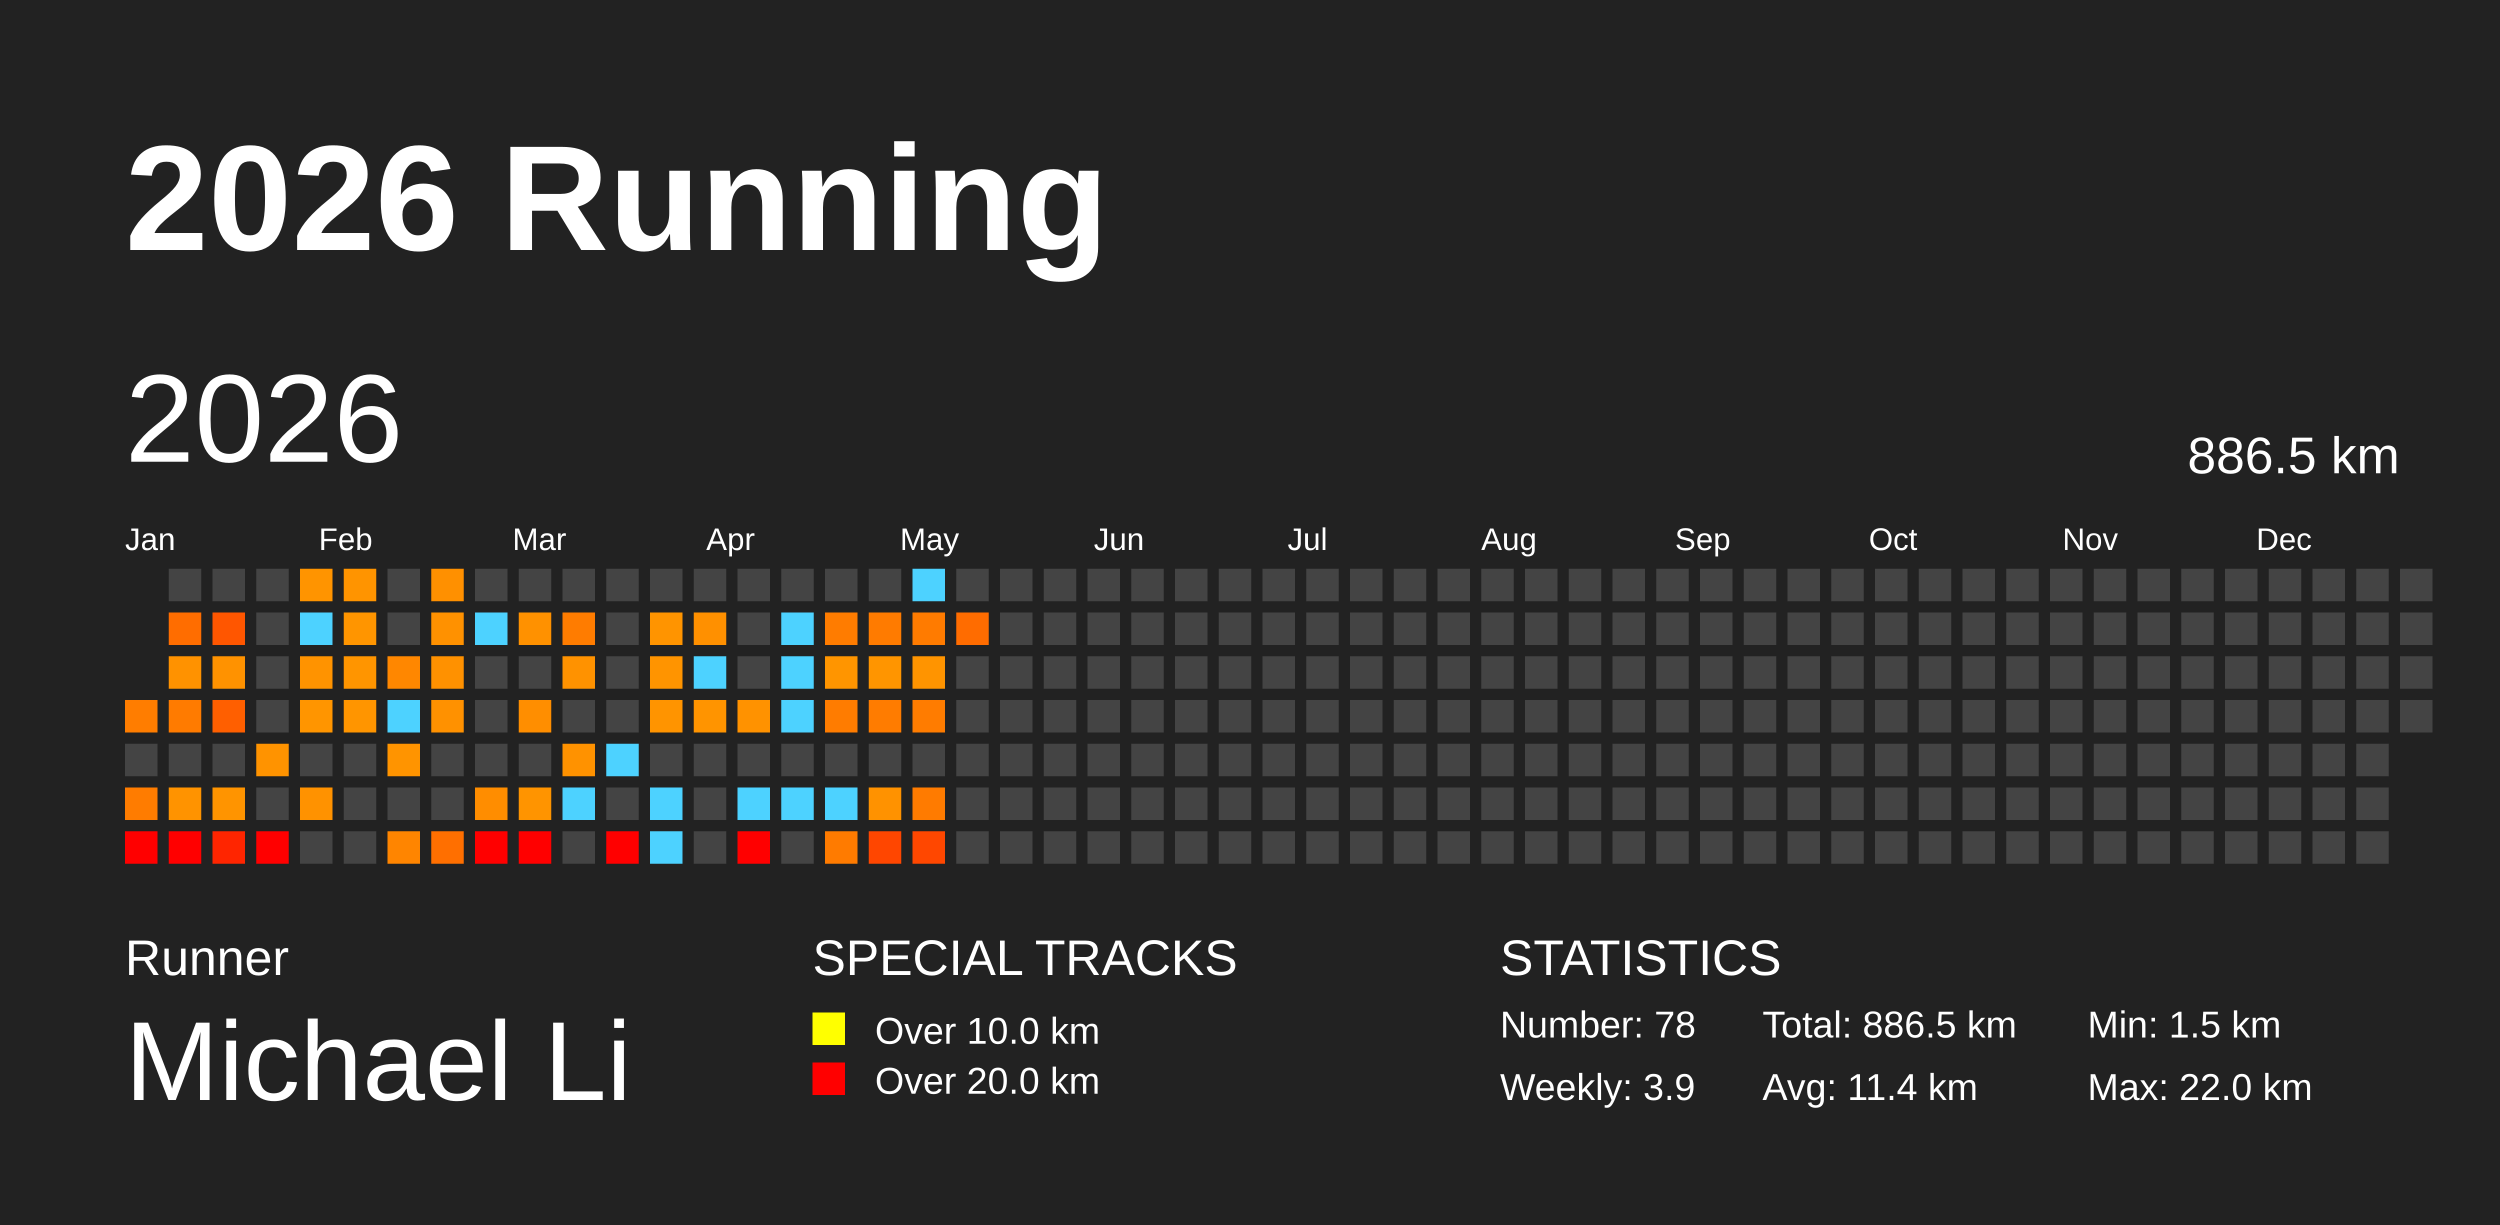
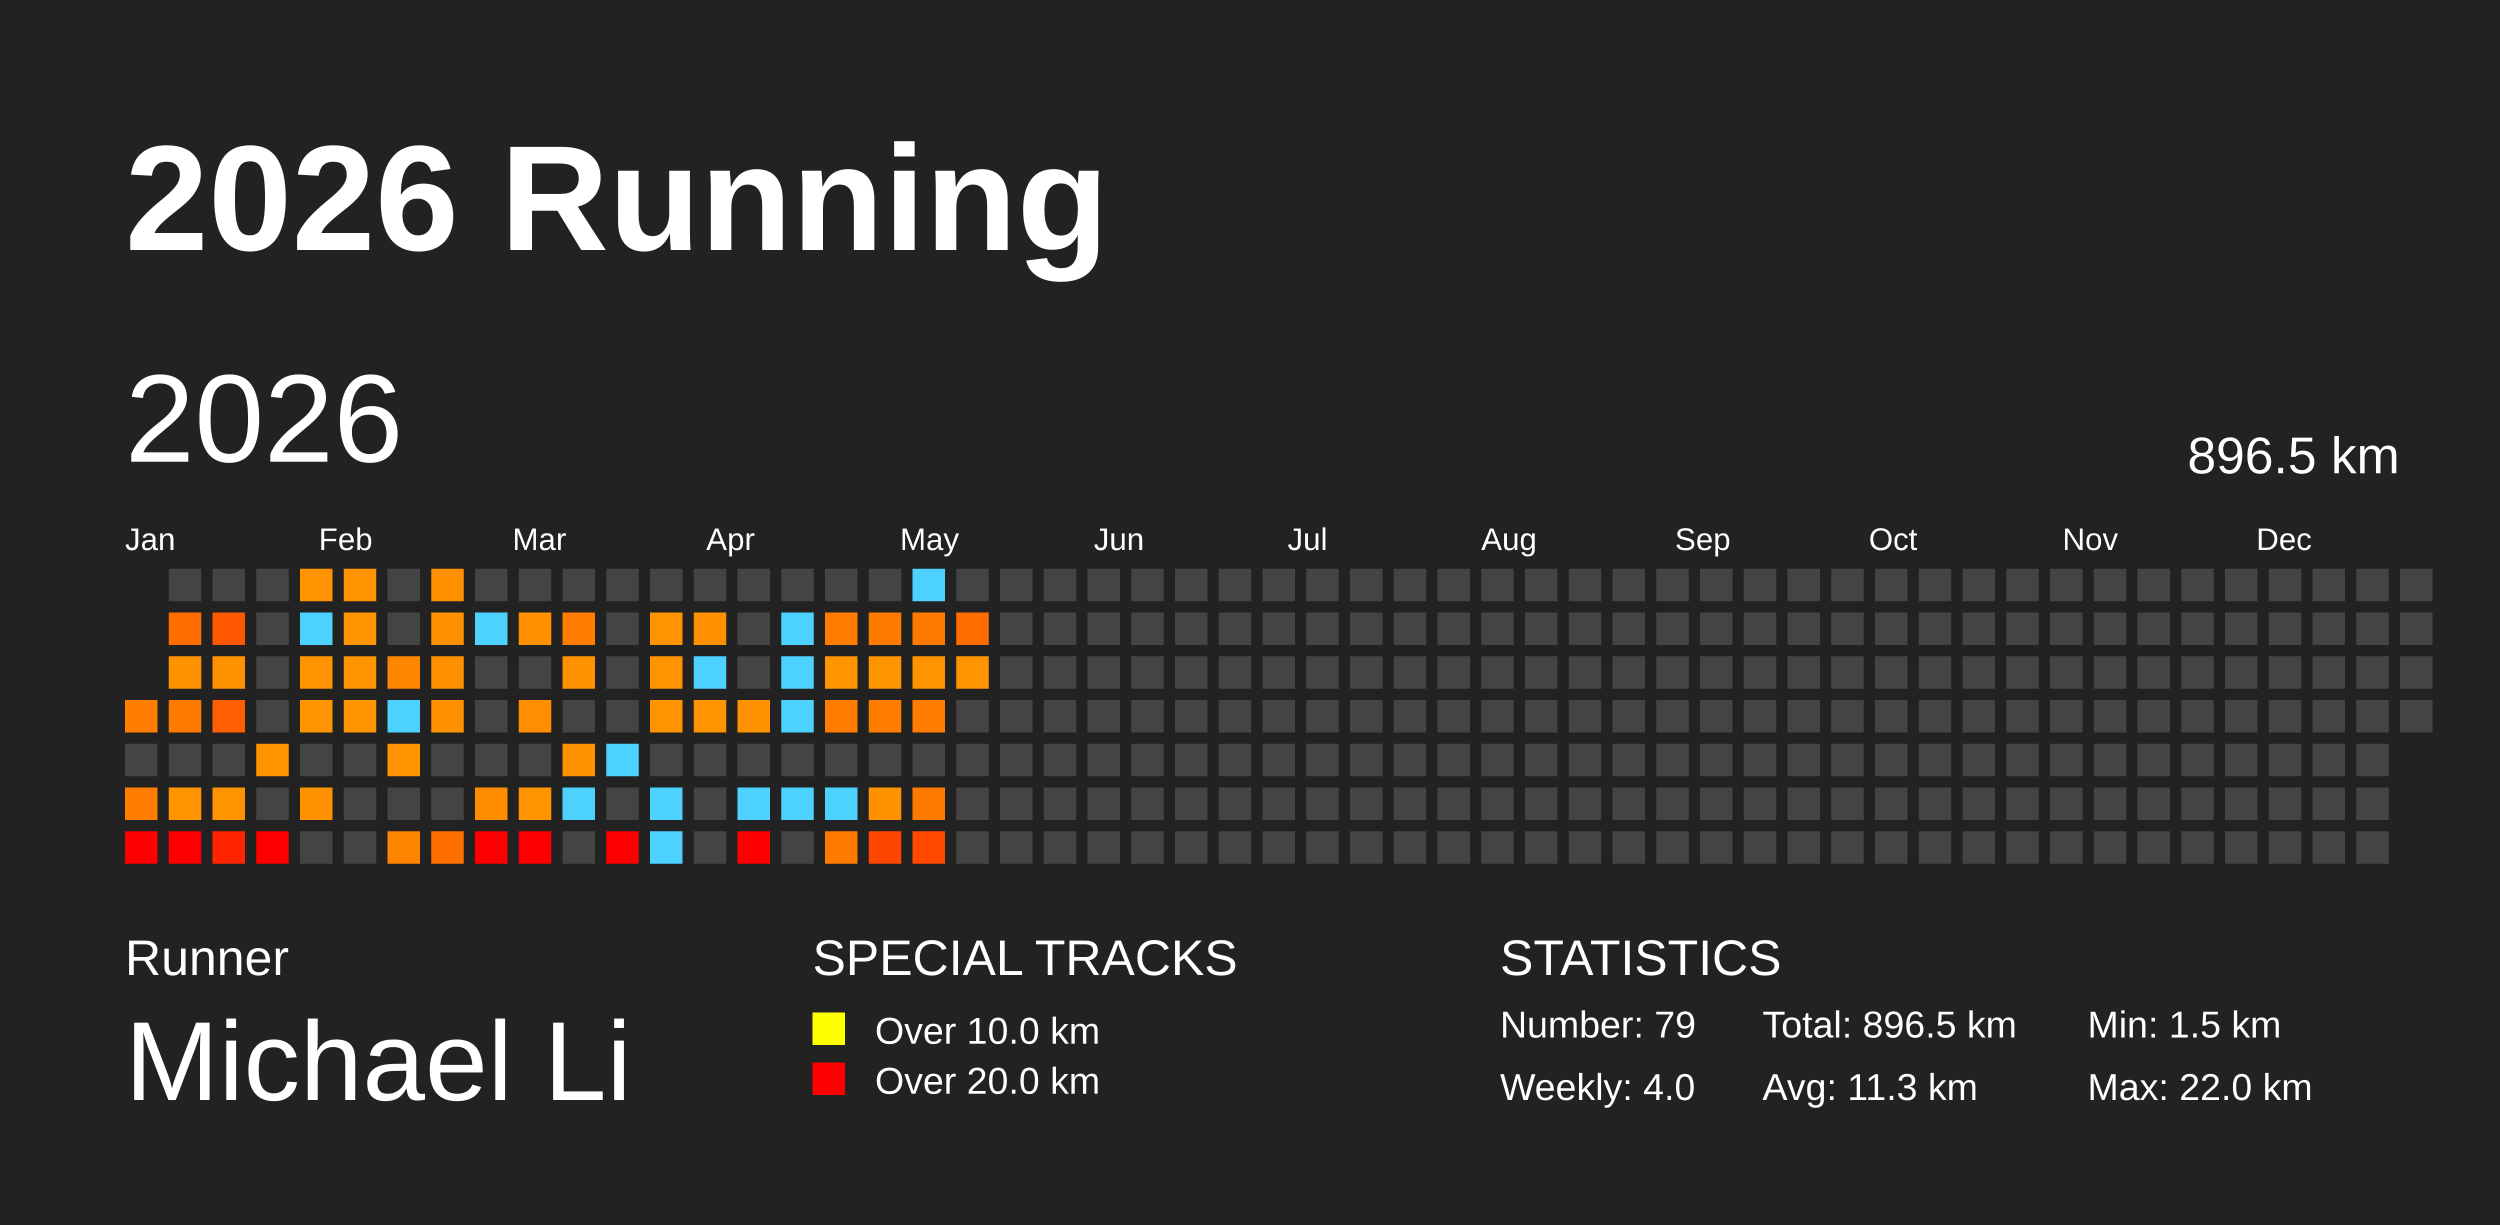
<svg xmlns="http://www.w3.org/2000/svg" baseProfile="full" height="98mm" version="1.1" viewBox="0,0,200,98" width="200mm">
  <defs />
  <rect fill="#222222" height="98" width="200" x="0" y="0" />
  <text fill="#FFFFFF" style="font-size:12px; font-family:Arial; font-weight:bold;" x="10" y="20">2026 Running</text>
  <text fill="#FFFFFF" style="font-size:4px; font-family:Arial" x="10" y="78">Runner</text>
  <text fill="#FFFFFF" style="font-size:9px; font-family:Arial" x="10" y="88">Michael Li</text>
  <text fill="#FFFFFF" style="font-size:4px; font-family:Arial" x="65" y="78">SPECIAL TRACKS</text>
  <rect fill="yellow" height="2.6" width="2.6" x="65" y="81" />
  <text fill="#FFFFFF" style="font-size:3px; font-family:Arial" x="70" y="83.5">Over 10.0 km</text>
  <rect fill="red" height="2.6" width="2.6" x="65" y="85" />
  <text fill="#FFFFFF" style="font-size:3px; font-family:Arial" x="70" y="87.5">Over 20.0 km</text>
  <text fill="#FFFFFF" style="font-size:4px; font-family:Arial" x="120" y="78">STATISTICS</text>
-   <text fill="#FFFFFF" style="font-size:3px; font-family:Arial" x="120" y="83">Number: 78</text>
-   <text fill="#FFFFFF" style="font-size:3px; font-family:Arial" x="120" y="88">Weekly: 3.9</text>
-   <text fill="#FFFFFF" style="font-size:3px; font-family:Arial" x="141" y="83">Total: 886.5 km</text>
-   <text fill="#FFFFFF" style="font-size:3px; font-family:Arial" x="141" y="88">Avg: 11.4 km</text>
+   <text fill="#FFFFFF" style="font-size:3px; font-family:Arial" x="120" y="83">Number: 79</text>
+   <text fill="#FFFFFF" style="font-size:3px; font-family:Arial" x="120" y="88">Weekly: 4.0</text>
+   <text fill="#FFFFFF" style="font-size:3px; font-family:Arial" x="141" y="83">Total: 896.5 km</text>
+   <text fill="#FFFFFF" style="font-size:3px; font-family:Arial" x="141" y="88">Avg: 11.3 km</text>
  <text fill="#FFFFFF" style="font-size:3px; font-family:Arial" x="167" y="83">Min: 1.5 km</text>
  <text fill="#FFFFFF" style="font-size:3px; font-family:Arial" x="167" y="88">Max: 22.0 km</text>
  <text dominant-baseline="hanging" fill="#FFFFFF" style="font-size:10.0px; font-family:Arial;" x="10" y="30">2026</text>
-   <text dominant-baseline="hanging" fill="#FFFFFF" style="font-size:4.125px; font-family:Arial;" x="175" y="35">886.5 km</text>
+   <text dominant-baseline="hanging" fill="#FFFFFF" style="font-size:4.125px; font-family:Arial;" x="175" y="35">896.5 km</text>
  <text fill="#FFFFFF" style="font-size:2.5px; font-family:Arial" x="10.0" y="44">Jan</text>
  <text fill="#FFFFFF" style="font-size:2.5px; font-family:Arial" x="25.5" y="44">Feb</text>
  <text fill="#FFFFFF" style="font-size:2.5px; font-family:Arial" x="41.0" y="44">Mar</text>
  <text fill="#FFFFFF" style="font-size:2.5px; font-family:Arial" x="56.5" y="44">Apr</text>
  <text fill="#FFFFFF" style="font-size:2.5px; font-family:Arial" x="72.0" y="44">May</text>
  <text fill="#FFFFFF" style="font-size:2.5px; font-family:Arial" x="87.5" y="44">Jun</text>
  <text fill="#FFFFFF" style="font-size:2.5px; font-family:Arial" x="103.0" y="44">Jul</text>
  <text fill="#FFFFFF" style="font-size:2.5px; font-family:Arial" x="118.5" y="44">Aug</text>
  <text fill="#FFFFFF" style="font-size:2.5px; font-family:Arial" x="134.0" y="44">Sep</text>
  <text fill="#FFFFFF" style="font-size:2.5px; font-family:Arial" x="149.5" y="44">Oct</text>
  <text fill="#FFFFFF" style="font-size:2.5px; font-family:Arial" x="165.0" y="44">Nov</text>
  <text fill="#FFFFFF" style="font-size:2.5px; font-family:Arial" x="180.5" y="44">Dec</text>
  <rect fill="#ff7d00" height="2.6" width="2.6" x="10.0" y="56.0" />
  <rect fill="#444444" height="2.6" width="2.6" x="10.0" y="59.5" />
  <rect fill="#ff7c00" height="2.6" width="2.6" x="10.0" y="63.0" />
  <rect fill="red" height="2.6" width="2.6" x="10.0" y="66.5" />
  <rect fill="#444444" height="2.6" width="2.6" x="13.5" y="45.5" />
  <rect fill="#ff6d00" height="2.6" width="2.6" x="13.5" y="49.0" />
  <rect fill="#ff9200" height="2.6" width="2.6" x="13.5" y="52.5" />
  <rect fill="#ff7b00" height="2.6" width="2.6" x="13.5" y="56.0" />
  <rect fill="#444444" height="2.6" width="2.6" x="13.5" y="59.5" />
  <rect fill="#ff9300" height="2.6" width="2.6" x="13.5" y="63.0" />
  <rect fill="red" height="2.6" width="2.6" x="13.5" y="66.5" />
  <rect fill="#444444" height="2.6" width="2.6" x="17.0" y="45.5" />
  <rect fill="#ff5600" height="2.6" width="2.6" x="17.0" y="49.0" />
  <rect fill="#ff9200" height="2.6" width="2.6" x="17.0" y="52.5" />
  <rect fill="#ff5f00" height="2.6" width="2.6" x="17.0" y="56.0" />
  <rect fill="#444444" height="2.6" width="2.6" x="17.0" y="59.5" />
  <rect fill="#ff9400" height="2.6" width="2.6" x="17.0" y="63.0" />
  <rect fill="#ff2500" height="2.6" width="2.6" x="17.0" y="66.5" />
  <rect fill="#444444" height="2.6" width="2.6" x="20.5" y="45.5" />
  <rect fill="#444444" height="2.6" width="2.6" x="20.5" y="49.0" />
  <rect fill="#444444" height="2.6" width="2.6" x="20.5" y="52.5" />
  <rect fill="#444444" height="2.6" width="2.6" x="20.5" y="56.0" />
  <rect fill="#ff9300" height="2.6" width="2.6" x="20.5" y="59.5" />
  <rect fill="#444444" height="2.6" width="2.6" x="20.5" y="63.0" />
  <rect fill="red" height="2.6" width="2.6" x="20.5" y="66.5" />
  <rect fill="#ff9400" height="2.6" width="2.6" x="24.0" y="45.5" />
  <rect fill="#4dd2ff" height="2.6" width="2.6" x="24.0" y="49.0" />
  <rect fill="#ff9300" height="2.6" width="2.6" x="24.0" y="52.5" />
  <rect fill="#ff9500" height="2.6" width="2.6" x="24.0" y="56.0" />
  <rect fill="#444444" height="2.6" width="2.6" x="24.0" y="59.5" />
  <rect fill="#ff9200" height="2.6" width="2.6" x="24.0" y="63.0" />
  <rect fill="#444444" height="2.6" width="2.6" x="24.0" y="66.5" />
  <rect fill="#ff9400" height="2.6" width="2.6" x="27.5" y="45.5" />
  <rect fill="#ff9500" height="2.6" width="2.6" x="27.5" y="49.0" />
  <rect fill="#ff9500" height="2.6" width="2.6" x="27.5" y="52.5" />
  <rect fill="#ff9500" height="2.6" width="2.6" x="27.5" y="56.0" />
  <rect fill="#444444" height="2.6" width="2.6" x="27.5" y="59.5" />
  <rect fill="#444444" height="2.6" width="2.6" x="27.5" y="63.0" />
  <rect fill="#444444" height="2.6" width="2.6" x="27.5" y="66.5" />
  <rect fill="#444444" height="2.6" width="2.6" x="31.0" y="45.5" />
  <rect fill="#444444" height="2.6" width="2.6" x="31.0" y="49.0" />
  <rect fill="#ff8700" height="2.6" width="2.6" x="31.0" y="52.5" />
  <rect fill="#4dd2ff" height="2.6" width="2.6" x="31.0" y="56.0" />
  <rect fill="#ff9400" height="2.6" width="2.6" x="31.0" y="59.5" />
  <rect fill="#444444" height="2.6" width="2.6" x="31.0" y="63.0" />
  <rect fill="#ff8500" height="2.6" width="2.6" x="31.0" y="66.5" />
  <rect fill="#ff9000" height="2.6" width="2.6" x="34.5" y="45.5" />
  <rect fill="#ff9100" height="2.6" width="2.6" x="34.5" y="49.0" />
  <rect fill="#ff9100" height="2.6" width="2.6" x="34.5" y="52.5" />
  <rect fill="#ff9100" height="2.6" width="2.6" x="34.5" y="56.0" />
  <rect fill="#444444" height="2.6" width="2.6" x="34.5" y="59.5" />
  <rect fill="#444444" height="2.6" width="2.6" x="34.5" y="63.0" />
  <rect fill="#ff6f00" height="2.6" width="2.6" x="34.5" y="66.5" />
  <rect fill="#444444" height="2.6" width="2.6" x="38.0" y="45.5" />
  <rect fill="#4dd2ff" height="2.6" width="2.6" x="38.0" y="49.0" />
  <rect fill="#444444" height="2.6" width="2.6" x="38.0" y="52.5" />
  <rect fill="#444444" height="2.6" width="2.6" x="38.0" y="56.0" />
  <rect fill="#444444" height="2.6" width="2.6" x="38.0" y="59.5" />
  <rect fill="#ff8d00" height="2.6" width="2.6" x="38.0" y="63.0" />
  <rect fill="red" height="2.6" width="2.6" x="38.0" y="66.5" />
  <rect fill="#444444" height="2.6" width="2.6" x="41.5" y="45.5" />
  <rect fill="#ff9100" height="2.6" width="2.6" x="41.5" y="49.0" />
  <rect fill="#444444" height="2.6" width="2.6" x="41.5" y="52.5" />
  <rect fill="#ff8e00" height="2.6" width="2.6" x="41.5" y="56.0" />
  <rect fill="#444444" height="2.6" width="2.6" x="41.5" y="59.5" />
  <rect fill="#ff9400" height="2.6" width="2.6" x="41.5" y="63.0" />
  <rect fill="red" height="2.6" width="2.6" x="41.5" y="66.5" />
  <rect fill="#444444" height="2.6" width="2.6" x="45.0" y="45.5" />
  <rect fill="#ff7c00" height="2.6" width="2.6" x="45.0" y="49.0" />
  <rect fill="#ff9200" height="2.6" width="2.6" x="45.0" y="52.5" />
  <rect fill="#444444" height="2.6" width="2.6" x="45.0" y="56.0" />
  <rect fill="#ff9200" height="2.6" width="2.6" x="45.0" y="59.5" />
  <rect fill="#4dd2ff" height="2.6" width="2.6" x="45.0" y="63.0" />
  <rect fill="#444444" height="2.6" width="2.6" x="45.0" y="66.5" />
  <rect fill="#444444" height="2.6" width="2.6" x="48.5" y="45.5" />
  <rect fill="#444444" height="2.6" width="2.6" x="48.5" y="49.0" />
  <rect fill="#444444" height="2.6" width="2.6" x="48.5" y="52.5" />
  <rect fill="#444444" height="2.6" width="2.6" x="48.5" y="56.0" />
  <rect fill="#4dd2ff" height="2.6" width="2.6" x="48.5" y="59.5" />
  <rect fill="#444444" height="2.6" width="2.6" x="48.5" y="63.0" />
  <rect fill="red" height="2.6" width="2.6" x="48.5" y="66.5" />
  <rect fill="#444444" height="2.6" width="2.6" x="52.0" y="45.5" />
  <rect fill="#ff9400" height="2.6" width="2.6" x="52.0" y="49.0" />
  <rect fill="#ff9400" height="2.6" width="2.6" x="52.0" y="52.5" />
  <rect fill="#ff9400" height="2.6" width="2.6" x="52.0" y="56.0" />
  <rect fill="#444444" height="2.6" width="2.6" x="52.0" y="59.5" />
  <rect fill="#4dd2ff" height="2.6" width="2.6" x="52.0" y="63.0" />
  <rect fill="#4dd2ff" height="2.6" width="2.6" x="52.0" y="66.5" />
  <rect fill="#444444" height="2.6" width="2.6" x="55.5" y="45.5" />
  <rect fill="#ff9000" height="2.6" width="2.6" x="55.5" y="49.0" />
  <rect fill="#4dd2ff" height="2.6" width="2.6" x="55.5" y="52.5" />
  <rect fill="#ff9400" height="2.6" width="2.6" x="55.5" y="56.0" />
  <rect fill="#444444" height="2.6" width="2.6" x="55.5" y="59.5" />
  <rect fill="#444444" height="2.6" width="2.6" x="55.5" y="63.0" />
  <rect fill="#444444" height="2.6" width="2.6" x="55.5" y="66.5" />
  <rect fill="#444444" height="2.6" width="2.6" x="59.0" y="45.5" />
  <rect fill="#444444" height="2.6" width="2.6" x="59.0" y="49.0" />
  <rect fill="#444444" height="2.6" width="2.6" x="59.0" y="52.5" />
  <rect fill="#ff9200" height="2.6" width="2.6" x="59.0" y="56.0" />
  <rect fill="#444444" height="2.6" width="2.6" x="59.0" y="59.5" />
  <rect fill="#4dd2ff" height="2.6" width="2.6" x="59.0" y="63.0" />
  <rect fill="red" height="2.6" width="2.6" x="59.0" y="66.5" />
  <rect fill="#444444" height="2.6" width="2.6" x="62.5" y="45.5" />
  <rect fill="#4dd2ff" height="2.6" width="2.6" x="62.5" y="49.0" />
  <rect fill="#4dd2ff" height="2.6" width="2.6" x="62.5" y="52.5" />
  <rect fill="#4dd2ff" height="2.6" width="2.6" x="62.5" y="56.0" />
  <rect fill="#444444" height="2.6" width="2.6" x="62.5" y="59.5" />
  <rect fill="#4dd2ff" height="2.6" width="2.6" x="62.5" y="63.0" />
  <rect fill="#444444" height="2.6" width="2.6" x="62.5" y="66.5" />
  <rect fill="#444444" height="2.6" width="2.6" x="66.0" y="45.5" />
  <rect fill="#ff7c00" height="2.6" width="2.6" x="66.0" y="49.0" />
  <rect fill="#ff9500" height="2.6" width="2.6" x="66.0" y="52.5" />
  <rect fill="#ff7c00" height="2.6" width="2.6" x="66.0" y="56.0" />
  <rect fill="#444444" height="2.6" width="2.6" x="66.0" y="59.5" />
  <rect fill="#4dd2ff" height="2.6" width="2.6" x="66.0" y="63.0" />
  <rect fill="#ff7b00" height="2.6" width="2.6" x="66.0" y="66.5" />
  <rect fill="#444444" height="2.6" width="2.6" x="69.5" y="45.5" />
  <rect fill="#ff7b00" height="2.6" width="2.6" x="69.5" y="49.0" />
  <rect fill="#ff9500" height="2.6" width="2.6" x="69.5" y="52.5" />
  <rect fill="#ff7c00" height="2.6" width="2.6" x="69.5" y="56.0" />
  <rect fill="#444444" height="2.6" width="2.6" x="69.5" y="59.5" />
  <rect fill="#ff9200" height="2.6" width="2.6" x="69.5" y="63.0" />
  <rect fill="#ff4600" height="2.6" width="2.6" x="69.5" y="66.5" />
  <rect fill="#4dd2ff" height="2.6" width="2.6" x="73.0" y="45.5" />
  <rect fill="#ff7b00" height="2.6" width="2.6" x="73.0" y="49.0" />
  <rect fill="#ff9400" height="2.6" width="2.6" x="73.0" y="52.5" />
  <rect fill="#ff7c00" height="2.6" width="2.6" x="73.0" y="56.0" />
  <rect fill="#444444" height="2.6" width="2.6" x="73.0" y="59.5" />
  <rect fill="#ff7b00" height="2.6" width="2.6" x="73.0" y="63.0" />
  <rect fill="#ff4700" height="2.6" width="2.6" x="73.0" y="66.5" />
  <rect fill="#444444" height="2.6" width="2.6" x="76.5" y="45.5" />
  <rect fill="#ff6c00" height="2.6" width="2.6" x="76.5" y="49.0" />
-   <rect fill="#444444" height="2.6" width="2.6" x="76.5" y="52.5" />
+   <rect fill="#ff9400" height="2.6" width="2.6" x="76.5" y="52.5" />
  <rect fill="#444444" height="2.6" width="2.6" x="76.5" y="56.0" />
  <rect fill="#444444" height="2.6" width="2.6" x="76.5" y="59.5" />
  <rect fill="#444444" height="2.6" width="2.6" x="76.5" y="63.0" />
  <rect fill="#444444" height="2.6" width="2.6" x="76.5" y="66.5" />
  <rect fill="#444444" height="2.6" width="2.6" x="80.0" y="45.5" />
  <rect fill="#444444" height="2.6" width="2.6" x="80.0" y="49.0" />
  <rect fill="#444444" height="2.6" width="2.6" x="80.0" y="52.5" />
  <rect fill="#444444" height="2.6" width="2.6" x="80.0" y="56.0" />
  <rect fill="#444444" height="2.6" width="2.6" x="80.0" y="59.5" />
  <rect fill="#444444" height="2.6" width="2.6" x="80.0" y="63.0" />
  <rect fill="#444444" height="2.6" width="2.6" x="80.0" y="66.5" />
  <rect fill="#444444" height="2.6" width="2.6" x="83.5" y="45.5" />
  <rect fill="#444444" height="2.6" width="2.6" x="83.5" y="49.0" />
  <rect fill="#444444" height="2.6" width="2.6" x="83.5" y="52.5" />
  <rect fill="#444444" height="2.6" width="2.6" x="83.5" y="56.0" />
  <rect fill="#444444" height="2.6" width="2.6" x="83.5" y="59.5" />
  <rect fill="#444444" height="2.6" width="2.6" x="83.5" y="63.0" />
  <rect fill="#444444" height="2.6" width="2.6" x="83.5" y="66.5" />
  <rect fill="#444444" height="2.6" width="2.6" x="87.0" y="45.5" />
  <rect fill="#444444" height="2.6" width="2.6" x="87.0" y="49.0" />
  <rect fill="#444444" height="2.6" width="2.6" x="87.0" y="52.5" />
  <rect fill="#444444" height="2.6" width="2.6" x="87.0" y="56.0" />
  <rect fill="#444444" height="2.6" width="2.6" x="87.0" y="59.5" />
  <rect fill="#444444" height="2.6" width="2.6" x="87.0" y="63.0" />
  <rect fill="#444444" height="2.6" width="2.6" x="87.0" y="66.5" />
  <rect fill="#444444" height="2.6" width="2.6" x="90.5" y="45.5" />
  <rect fill="#444444" height="2.6" width="2.6" x="90.5" y="49.0" />
  <rect fill="#444444" height="2.6" width="2.6" x="90.5" y="52.5" />
  <rect fill="#444444" height="2.6" width="2.6" x="90.5" y="56.0" />
  <rect fill="#444444" height="2.6" width="2.6" x="90.5" y="59.5" />
  <rect fill="#444444" height="2.6" width="2.6" x="90.5" y="63.0" />
  <rect fill="#444444" height="2.6" width="2.6" x="90.5" y="66.5" />
  <rect fill="#444444" height="2.6" width="2.6" x="94.0" y="45.5" />
  <rect fill="#444444" height="2.6" width="2.6" x="94.0" y="49.0" />
  <rect fill="#444444" height="2.6" width="2.6" x="94.0" y="52.5" />
  <rect fill="#444444" height="2.6" width="2.6" x="94.0" y="56.0" />
  <rect fill="#444444" height="2.6" width="2.6" x="94.0" y="59.5" />
  <rect fill="#444444" height="2.6" width="2.6" x="94.0" y="63.0" />
  <rect fill="#444444" height="2.6" width="2.6" x="94.0" y="66.5" />
  <rect fill="#444444" height="2.6" width="2.6" x="97.5" y="45.5" />
  <rect fill="#444444" height="2.6" width="2.6" x="97.5" y="49.0" />
  <rect fill="#444444" height="2.6" width="2.6" x="97.5" y="52.5" />
  <rect fill="#444444" height="2.6" width="2.6" x="97.5" y="56.0" />
  <rect fill="#444444" height="2.6" width="2.6" x="97.5" y="59.5" />
  <rect fill="#444444" height="2.6" width="2.6" x="97.5" y="63.0" />
  <rect fill="#444444" height="2.6" width="2.6" x="97.5" y="66.5" />
  <rect fill="#444444" height="2.6" width="2.6" x="101.0" y="45.5" />
  <rect fill="#444444" height="2.6" width="2.6" x="101.0" y="49.0" />
  <rect fill="#444444" height="2.6" width="2.6" x="101.0" y="52.5" />
  <rect fill="#444444" height="2.6" width="2.6" x="101.0" y="56.0" />
  <rect fill="#444444" height="2.6" width="2.6" x="101.0" y="59.5" />
  <rect fill="#444444" height="2.6" width="2.6" x="101.0" y="63.0" />
  <rect fill="#444444" height="2.6" width="2.6" x="101.0" y="66.5" />
  <rect fill="#444444" height="2.6" width="2.6" x="104.5" y="45.5" />
  <rect fill="#444444" height="2.6" width="2.6" x="104.5" y="49.0" />
  <rect fill="#444444" height="2.6" width="2.6" x="104.5" y="52.5" />
  <rect fill="#444444" height="2.6" width="2.6" x="104.5" y="56.0" />
  <rect fill="#444444" height="2.6" width="2.6" x="104.5" y="59.5" />
  <rect fill="#444444" height="2.6" width="2.6" x="104.5" y="63.0" />
  <rect fill="#444444" height="2.6" width="2.6" x="104.5" y="66.5" />
  <rect fill="#444444" height="2.6" width="2.6" x="108.0" y="45.5" />
  <rect fill="#444444" height="2.6" width="2.6" x="108.0" y="49.0" />
  <rect fill="#444444" height="2.6" width="2.6" x="108.0" y="52.5" />
  <rect fill="#444444" height="2.6" width="2.6" x="108.0" y="56.0" />
  <rect fill="#444444" height="2.6" width="2.6" x="108.0" y="59.5" />
  <rect fill="#444444" height="2.6" width="2.6" x="108.0" y="63.0" />
  <rect fill="#444444" height="2.6" width="2.6" x="108.0" y="66.5" />
  <rect fill="#444444" height="2.6" width="2.6" x="111.5" y="45.5" />
  <rect fill="#444444" height="2.6" width="2.6" x="111.5" y="49.0" />
  <rect fill="#444444" height="2.6" width="2.6" x="111.5" y="52.5" />
  <rect fill="#444444" height="2.6" width="2.6" x="111.5" y="56.0" />
  <rect fill="#444444" height="2.6" width="2.6" x="111.5" y="59.5" />
  <rect fill="#444444" height="2.6" width="2.6" x="111.5" y="63.0" />
  <rect fill="#444444" height="2.6" width="2.6" x="111.5" y="66.5" />
  <rect fill="#444444" height="2.6" width="2.6" x="115.0" y="45.5" />
  <rect fill="#444444" height="2.6" width="2.6" x="115.0" y="49.0" />
  <rect fill="#444444" height="2.6" width="2.6" x="115.0" y="52.5" />
  <rect fill="#444444" height="2.6" width="2.6" x="115.0" y="56.0" />
  <rect fill="#444444" height="2.6" width="2.6" x="115.0" y="59.5" />
  <rect fill="#444444" height="2.6" width="2.6" x="115.0" y="63.0" />
  <rect fill="#444444" height="2.6" width="2.6" x="115.0" y="66.5" />
  <rect fill="#444444" height="2.6" width="2.6" x="118.5" y="45.5" />
  <rect fill="#444444" height="2.6" width="2.6" x="118.5" y="49.0" />
  <rect fill="#444444" height="2.6" width="2.6" x="118.5" y="52.5" />
  <rect fill="#444444" height="2.6" width="2.6" x="118.5" y="56.0" />
  <rect fill="#444444" height="2.6" width="2.6" x="118.5" y="59.5" />
  <rect fill="#444444" height="2.6" width="2.6" x="118.5" y="63.0" />
  <rect fill="#444444" height="2.6" width="2.6" x="118.5" y="66.5" />
  <rect fill="#444444" height="2.6" width="2.6" x="122.0" y="45.5" />
  <rect fill="#444444" height="2.6" width="2.6" x="122.0" y="49.0" />
  <rect fill="#444444" height="2.6" width="2.6" x="122.0" y="52.5" />
  <rect fill="#444444" height="2.6" width="2.6" x="122.0" y="56.0" />
  <rect fill="#444444" height="2.6" width="2.6" x="122.0" y="59.5" />
  <rect fill="#444444" height="2.6" width="2.6" x="122.0" y="63.0" />
  <rect fill="#444444" height="2.6" width="2.6" x="122.0" y="66.5" />
  <rect fill="#444444" height="2.6" width="2.6" x="125.5" y="45.5" />
  <rect fill="#444444" height="2.6" width="2.6" x="125.5" y="49.0" />
  <rect fill="#444444" height="2.6" width="2.6" x="125.5" y="52.5" />
  <rect fill="#444444" height="2.6" width="2.6" x="125.5" y="56.0" />
  <rect fill="#444444" height="2.6" width="2.6" x="125.5" y="59.5" />
  <rect fill="#444444" height="2.6" width="2.6" x="125.5" y="63.0" />
  <rect fill="#444444" height="2.6" width="2.6" x="125.5" y="66.5" />
  <rect fill="#444444" height="2.6" width="2.6" x="129.0" y="45.5" />
  <rect fill="#444444" height="2.6" width="2.6" x="129.0" y="49.0" />
  <rect fill="#444444" height="2.6" width="2.6" x="129.0" y="52.5" />
  <rect fill="#444444" height="2.6" width="2.6" x="129.0" y="56.0" />
  <rect fill="#444444" height="2.6" width="2.6" x="129.0" y="59.5" />
  <rect fill="#444444" height="2.6" width="2.6" x="129.0" y="63.0" />
  <rect fill="#444444" height="2.6" width="2.6" x="129.0" y="66.5" />
  <rect fill="#444444" height="2.6" width="2.6" x="132.5" y="45.5" />
  <rect fill="#444444" height="2.6" width="2.6" x="132.5" y="49.0" />
  <rect fill="#444444" height="2.6" width="2.6" x="132.5" y="52.5" />
  <rect fill="#444444" height="2.6" width="2.6" x="132.5" y="56.0" />
  <rect fill="#444444" height="2.6" width="2.6" x="132.5" y="59.5" />
  <rect fill="#444444" height="2.6" width="2.6" x="132.5" y="63.0" />
  <rect fill="#444444" height="2.6" width="2.6" x="132.5" y="66.5" />
  <rect fill="#444444" height="2.6" width="2.6" x="136.0" y="45.5" />
  <rect fill="#444444" height="2.6" width="2.6" x="136.0" y="49.0" />
  <rect fill="#444444" height="2.6" width="2.6" x="136.0" y="52.5" />
  <rect fill="#444444" height="2.6" width="2.6" x="136.0" y="56.0" />
  <rect fill="#444444" height="2.6" width="2.6" x="136.0" y="59.5" />
  <rect fill="#444444" height="2.6" width="2.6" x="136.0" y="63.0" />
  <rect fill="#444444" height="2.6" width="2.6" x="136.0" y="66.5" />
  <rect fill="#444444" height="2.6" width="2.6" x="139.5" y="45.5" />
  <rect fill="#444444" height="2.6" width="2.6" x="139.5" y="49.0" />
  <rect fill="#444444" height="2.6" width="2.6" x="139.5" y="52.5" />
  <rect fill="#444444" height="2.6" width="2.6" x="139.5" y="56.0" />
  <rect fill="#444444" height="2.6" width="2.6" x="139.5" y="59.5" />
  <rect fill="#444444" height="2.6" width="2.6" x="139.5" y="63.0" />
  <rect fill="#444444" height="2.6" width="2.6" x="139.5" y="66.5" />
  <rect fill="#444444" height="2.6" width="2.6" x="143.0" y="45.5" />
  <rect fill="#444444" height="2.6" width="2.6" x="143.0" y="49.0" />
  <rect fill="#444444" height="2.6" width="2.6" x="143.0" y="52.5" />
  <rect fill="#444444" height="2.6" width="2.6" x="143.0" y="56.0" />
  <rect fill="#444444" height="2.6" width="2.6" x="143.0" y="59.5" />
  <rect fill="#444444" height="2.6" width="2.6" x="143.0" y="63.0" />
  <rect fill="#444444" height="2.6" width="2.6" x="143.0" y="66.5" />
  <rect fill="#444444" height="2.6" width="2.6" x="146.5" y="45.5" />
  <rect fill="#444444" height="2.6" width="2.6" x="146.5" y="49.0" />
  <rect fill="#444444" height="2.6" width="2.6" x="146.5" y="52.5" />
  <rect fill="#444444" height="2.6" width="2.6" x="146.5" y="56.0" />
  <rect fill="#444444" height="2.6" width="2.6" x="146.5" y="59.5" />
  <rect fill="#444444" height="2.6" width="2.6" x="146.5" y="63.0" />
  <rect fill="#444444" height="2.6" width="2.6" x="146.5" y="66.5" />
  <rect fill="#444444" height="2.6" width="2.6" x="150.0" y="45.5" />
  <rect fill="#444444" height="2.6" width="2.6" x="150.0" y="49.0" />
  <rect fill="#444444" height="2.6" width="2.6" x="150.0" y="52.5" />
  <rect fill="#444444" height="2.6" width="2.6" x="150.0" y="56.0" />
  <rect fill="#444444" height="2.6" width="2.6" x="150.0" y="59.5" />
  <rect fill="#444444" height="2.6" width="2.6" x="150.0" y="63.0" />
  <rect fill="#444444" height="2.6" width="2.6" x="150.0" y="66.5" />
  <rect fill="#444444" height="2.6" width="2.6" x="153.5" y="45.5" />
  <rect fill="#444444" height="2.6" width="2.6" x="153.5" y="49.0" />
  <rect fill="#444444" height="2.6" width="2.6" x="153.5" y="52.5" />
  <rect fill="#444444" height="2.6" width="2.6" x="153.5" y="56.0" />
  <rect fill="#444444" height="2.6" width="2.6" x="153.5" y="59.5" />
  <rect fill="#444444" height="2.6" width="2.6" x="153.5" y="63.0" />
  <rect fill="#444444" height="2.6" width="2.6" x="153.5" y="66.5" />
  <rect fill="#444444" height="2.6" width="2.6" x="157.0" y="45.5" />
  <rect fill="#444444" height="2.6" width="2.6" x="157.0" y="49.0" />
  <rect fill="#444444" height="2.6" width="2.6" x="157.0" y="52.5" />
  <rect fill="#444444" height="2.6" width="2.6" x="157.0" y="56.0" />
  <rect fill="#444444" height="2.6" width="2.6" x="157.0" y="59.5" />
  <rect fill="#444444" height="2.6" width="2.6" x="157.0" y="63.0" />
  <rect fill="#444444" height="2.6" width="2.6" x="157.0" y="66.5" />
  <rect fill="#444444" height="2.6" width="2.6" x="160.5" y="45.5" />
  <rect fill="#444444" height="2.6" width="2.6" x="160.5" y="49.0" />
  <rect fill="#444444" height="2.6" width="2.6" x="160.5" y="52.5" />
  <rect fill="#444444" height="2.6" width="2.6" x="160.5" y="56.0" />
  <rect fill="#444444" height="2.6" width="2.6" x="160.5" y="59.5" />
  <rect fill="#444444" height="2.6" width="2.6" x="160.5" y="63.0" />
  <rect fill="#444444" height="2.6" width="2.6" x="160.5" y="66.5" />
  <rect fill="#444444" height="2.6" width="2.6" x="164.0" y="45.5" />
  <rect fill="#444444" height="2.6" width="2.6" x="164.0" y="49.0" />
  <rect fill="#444444" height="2.6" width="2.6" x="164.0" y="52.5" />
  <rect fill="#444444" height="2.6" width="2.6" x="164.0" y="56.0" />
  <rect fill="#444444" height="2.6" width="2.6" x="164.0" y="59.5" />
  <rect fill="#444444" height="2.6" width="2.6" x="164.0" y="63.0" />
  <rect fill="#444444" height="2.6" width="2.6" x="164.0" y="66.5" />
  <rect fill="#444444" height="2.6" width="2.6" x="167.5" y="45.5" />
  <rect fill="#444444" height="2.6" width="2.6" x="167.5" y="49.0" />
  <rect fill="#444444" height="2.6" width="2.6" x="167.5" y="52.5" />
  <rect fill="#444444" height="2.6" width="2.6" x="167.5" y="56.0" />
  <rect fill="#444444" height="2.6" width="2.6" x="167.5" y="59.5" />
  <rect fill="#444444" height="2.6" width="2.6" x="167.5" y="63.0" />
  <rect fill="#444444" height="2.6" width="2.6" x="167.5" y="66.5" />
  <rect fill="#444444" height="2.6" width="2.6" x="171.0" y="45.5" />
  <rect fill="#444444" height="2.6" width="2.6" x="171.0" y="49.0" />
  <rect fill="#444444" height="2.6" width="2.6" x="171.0" y="52.5" />
  <rect fill="#444444" height="2.6" width="2.6" x="171.0" y="56.0" />
  <rect fill="#444444" height="2.6" width="2.6" x="171.0" y="59.5" />
  <rect fill="#444444" height="2.6" width="2.6" x="171.0" y="63.0" />
  <rect fill="#444444" height="2.6" width="2.6" x="171.0" y="66.5" />
  <rect fill="#444444" height="2.6" width="2.6" x="174.5" y="45.5" />
  <rect fill="#444444" height="2.6" width="2.6" x="174.5" y="49.0" />
  <rect fill="#444444" height="2.6" width="2.6" x="174.5" y="52.5" />
  <rect fill="#444444" height="2.6" width="2.6" x="174.5" y="56.0" />
  <rect fill="#444444" height="2.6" width="2.6" x="174.5" y="59.5" />
  <rect fill="#444444" height="2.6" width="2.6" x="174.5" y="63.0" />
  <rect fill="#444444" height="2.6" width="2.6" x="174.5" y="66.5" />
  <rect fill="#444444" height="2.6" width="2.6" x="178.0" y="45.5" />
  <rect fill="#444444" height="2.6" width="2.6" x="178.0" y="49.0" />
  <rect fill="#444444" height="2.6" width="2.6" x="178.0" y="52.5" />
  <rect fill="#444444" height="2.6" width="2.6" x="178.0" y="56.0" />
  <rect fill="#444444" height="2.6" width="2.6" x="178.0" y="59.5" />
  <rect fill="#444444" height="2.6" width="2.6" x="178.0" y="63.0" />
  <rect fill="#444444" height="2.6" width="2.6" x="178.0" y="66.5" />
  <rect fill="#444444" height="2.6" width="2.6" x="181.5" y="45.5" />
  <rect fill="#444444" height="2.6" width="2.6" x="181.5" y="49.0" />
  <rect fill="#444444" height="2.6" width="2.6" x="181.5" y="52.5" />
  <rect fill="#444444" height="2.6" width="2.6" x="181.5" y="56.0" />
  <rect fill="#444444" height="2.6" width="2.6" x="181.5" y="59.5" />
  <rect fill="#444444" height="2.6" width="2.6" x="181.5" y="63.0" />
  <rect fill="#444444" height="2.6" width="2.6" x="181.5" y="66.5" />
  <rect fill="#444444" height="2.6" width="2.6" x="185.0" y="45.5" />
  <rect fill="#444444" height="2.6" width="2.6" x="185.0" y="49.0" />
  <rect fill="#444444" height="2.6" width="2.6" x="185.0" y="52.5" />
  <rect fill="#444444" height="2.6" width="2.6" x="185.0" y="56.0" />
  <rect fill="#444444" height="2.6" width="2.6" x="185.0" y="59.5" />
  <rect fill="#444444" height="2.6" width="2.6" x="185.0" y="63.0" />
  <rect fill="#444444" height="2.6" width="2.6" x="185.0" y="66.5" />
  <rect fill="#444444" height="2.6" width="2.6" x="188.5" y="45.5" />
  <rect fill="#444444" height="2.6" width="2.6" x="188.5" y="49.0" />
  <rect fill="#444444" height="2.6" width="2.6" x="188.5" y="52.5" />
  <rect fill="#444444" height="2.6" width="2.6" x="188.5" y="56.0" />
  <rect fill="#444444" height="2.6" width="2.6" x="188.5" y="59.5" />
  <rect fill="#444444" height="2.6" width="2.6" x="188.5" y="63.0" />
  <rect fill="#444444" height="2.6" width="2.6" x="188.5" y="66.5" />
  <rect fill="#444444" height="2.6" width="2.6" x="192.0" y="45.5" />
  <rect fill="#444444" height="2.6" width="2.6" x="192.0" y="49.0" />
  <rect fill="#444444" height="2.6" width="2.6" x="192.0" y="52.5" />
  <rect fill="#444444" height="2.6" width="2.6" x="192.0" y="56.0" />
</svg>
